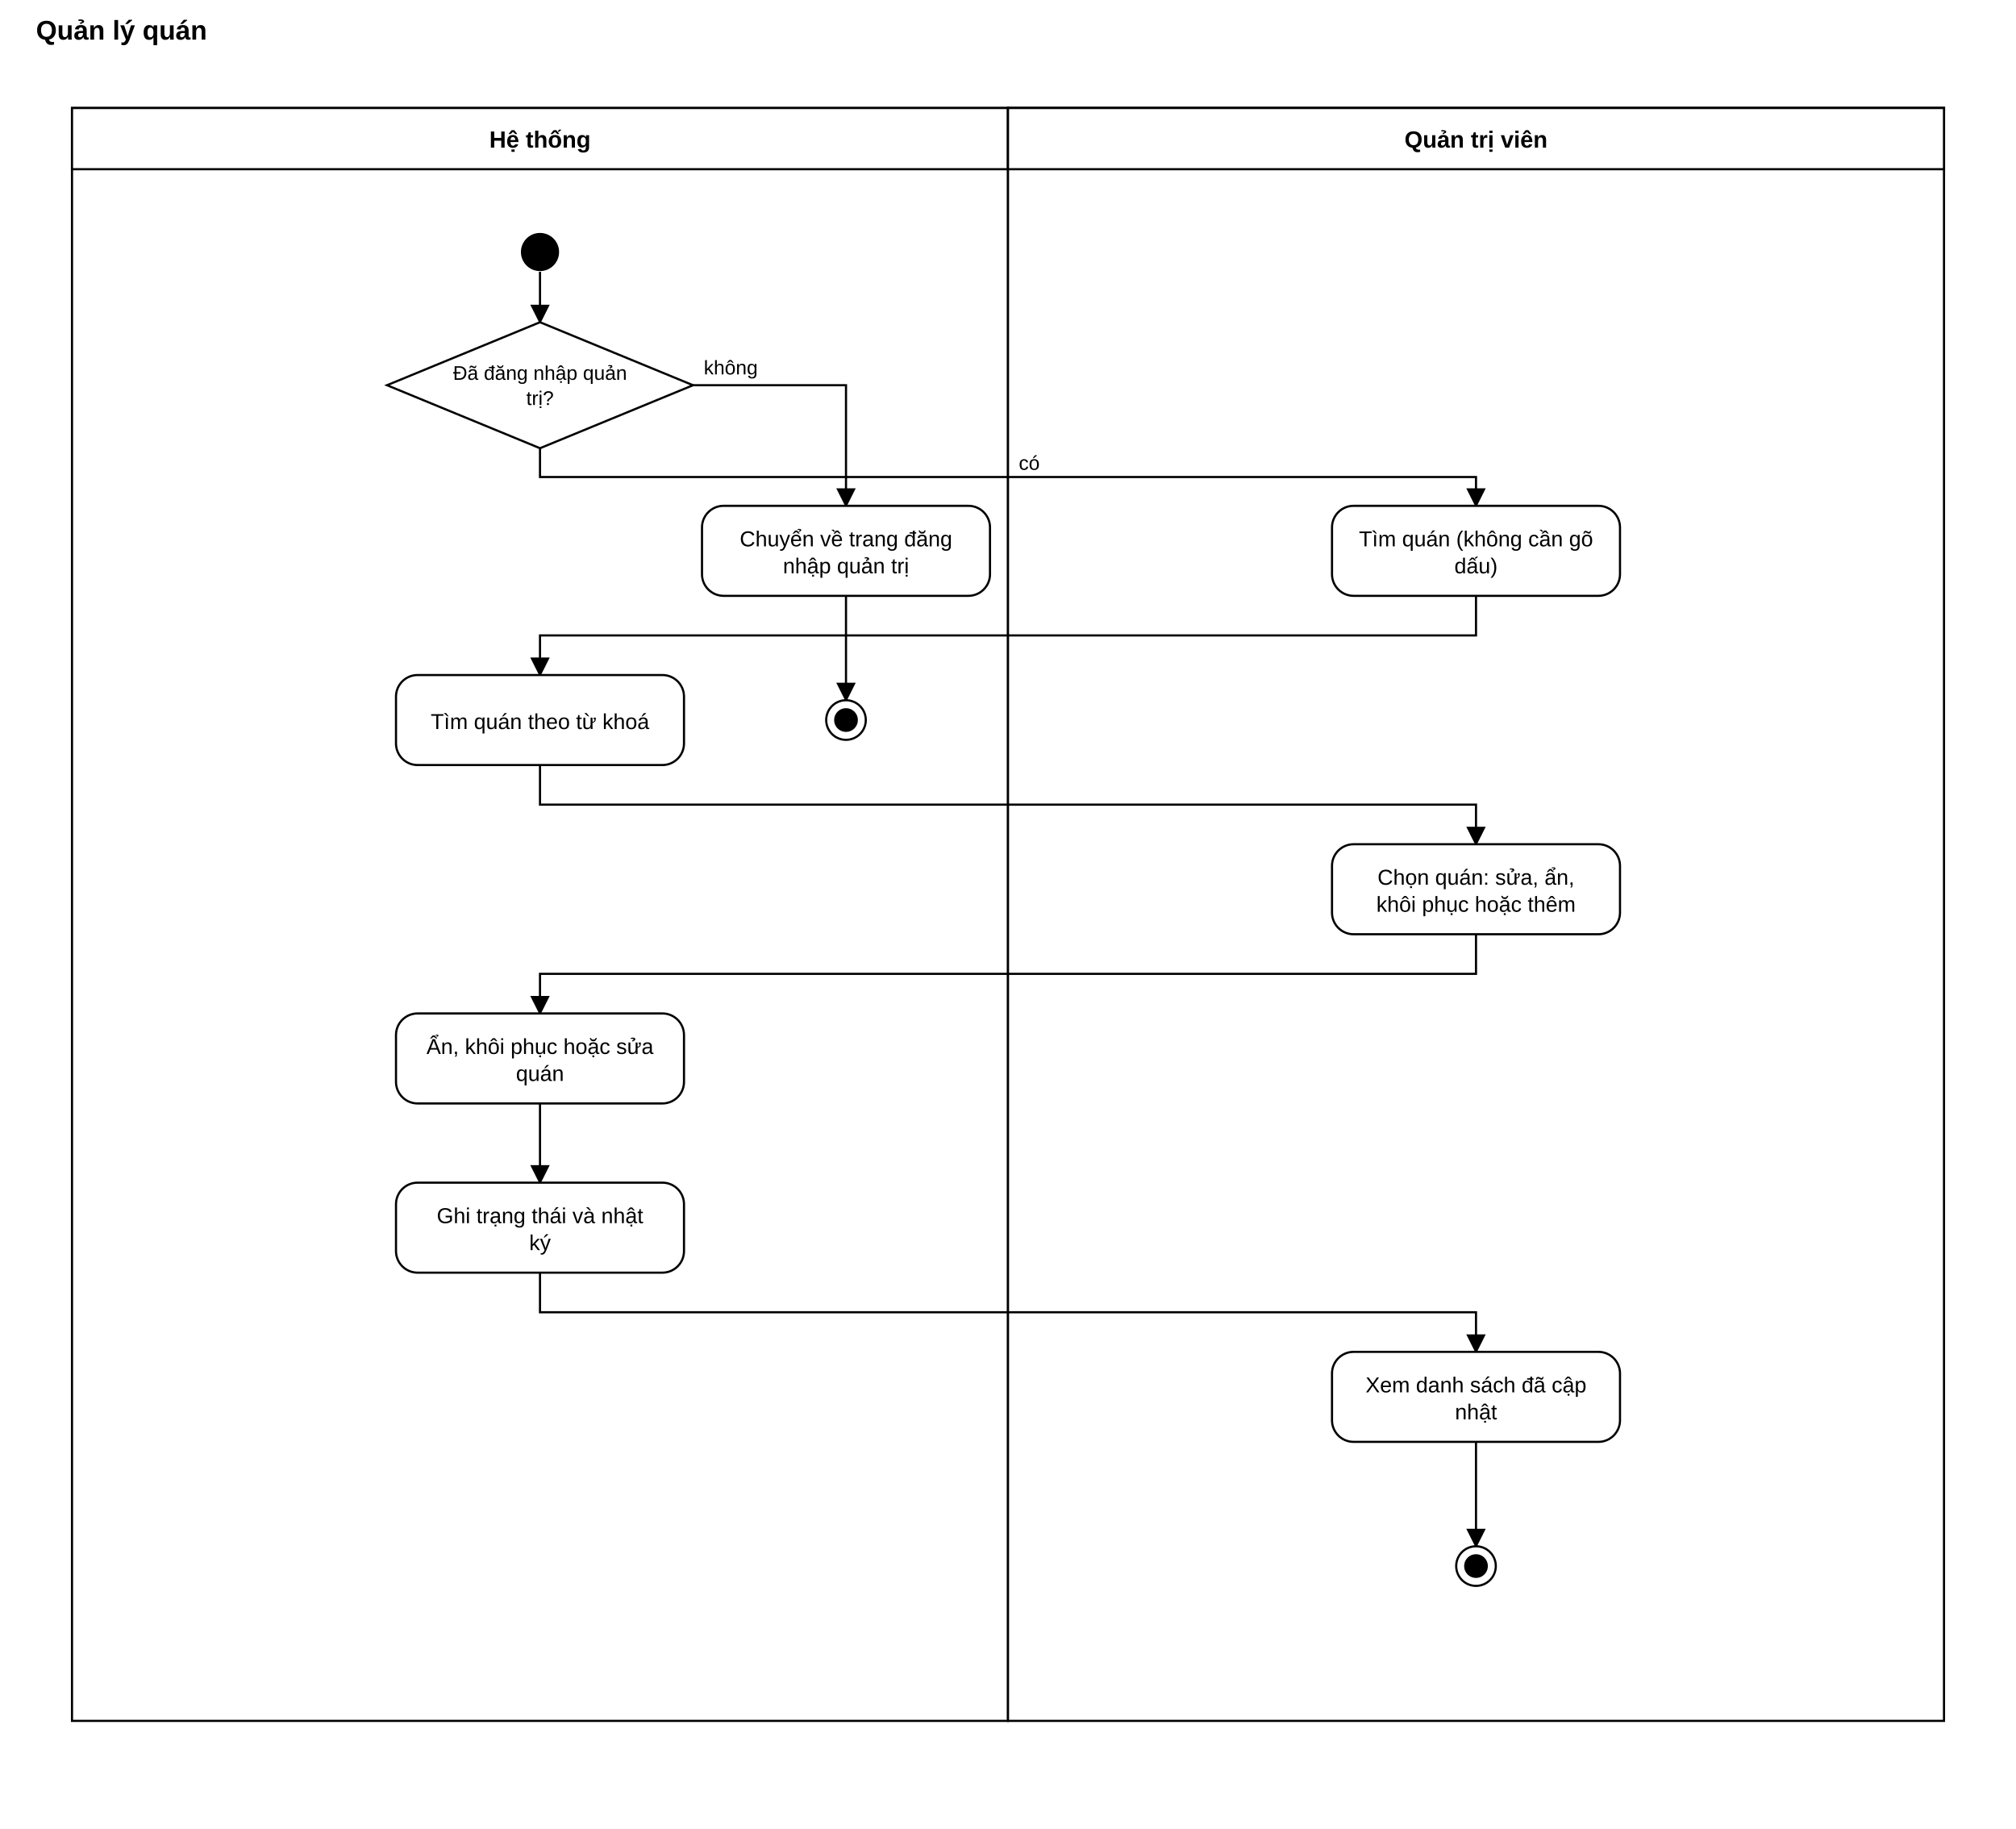
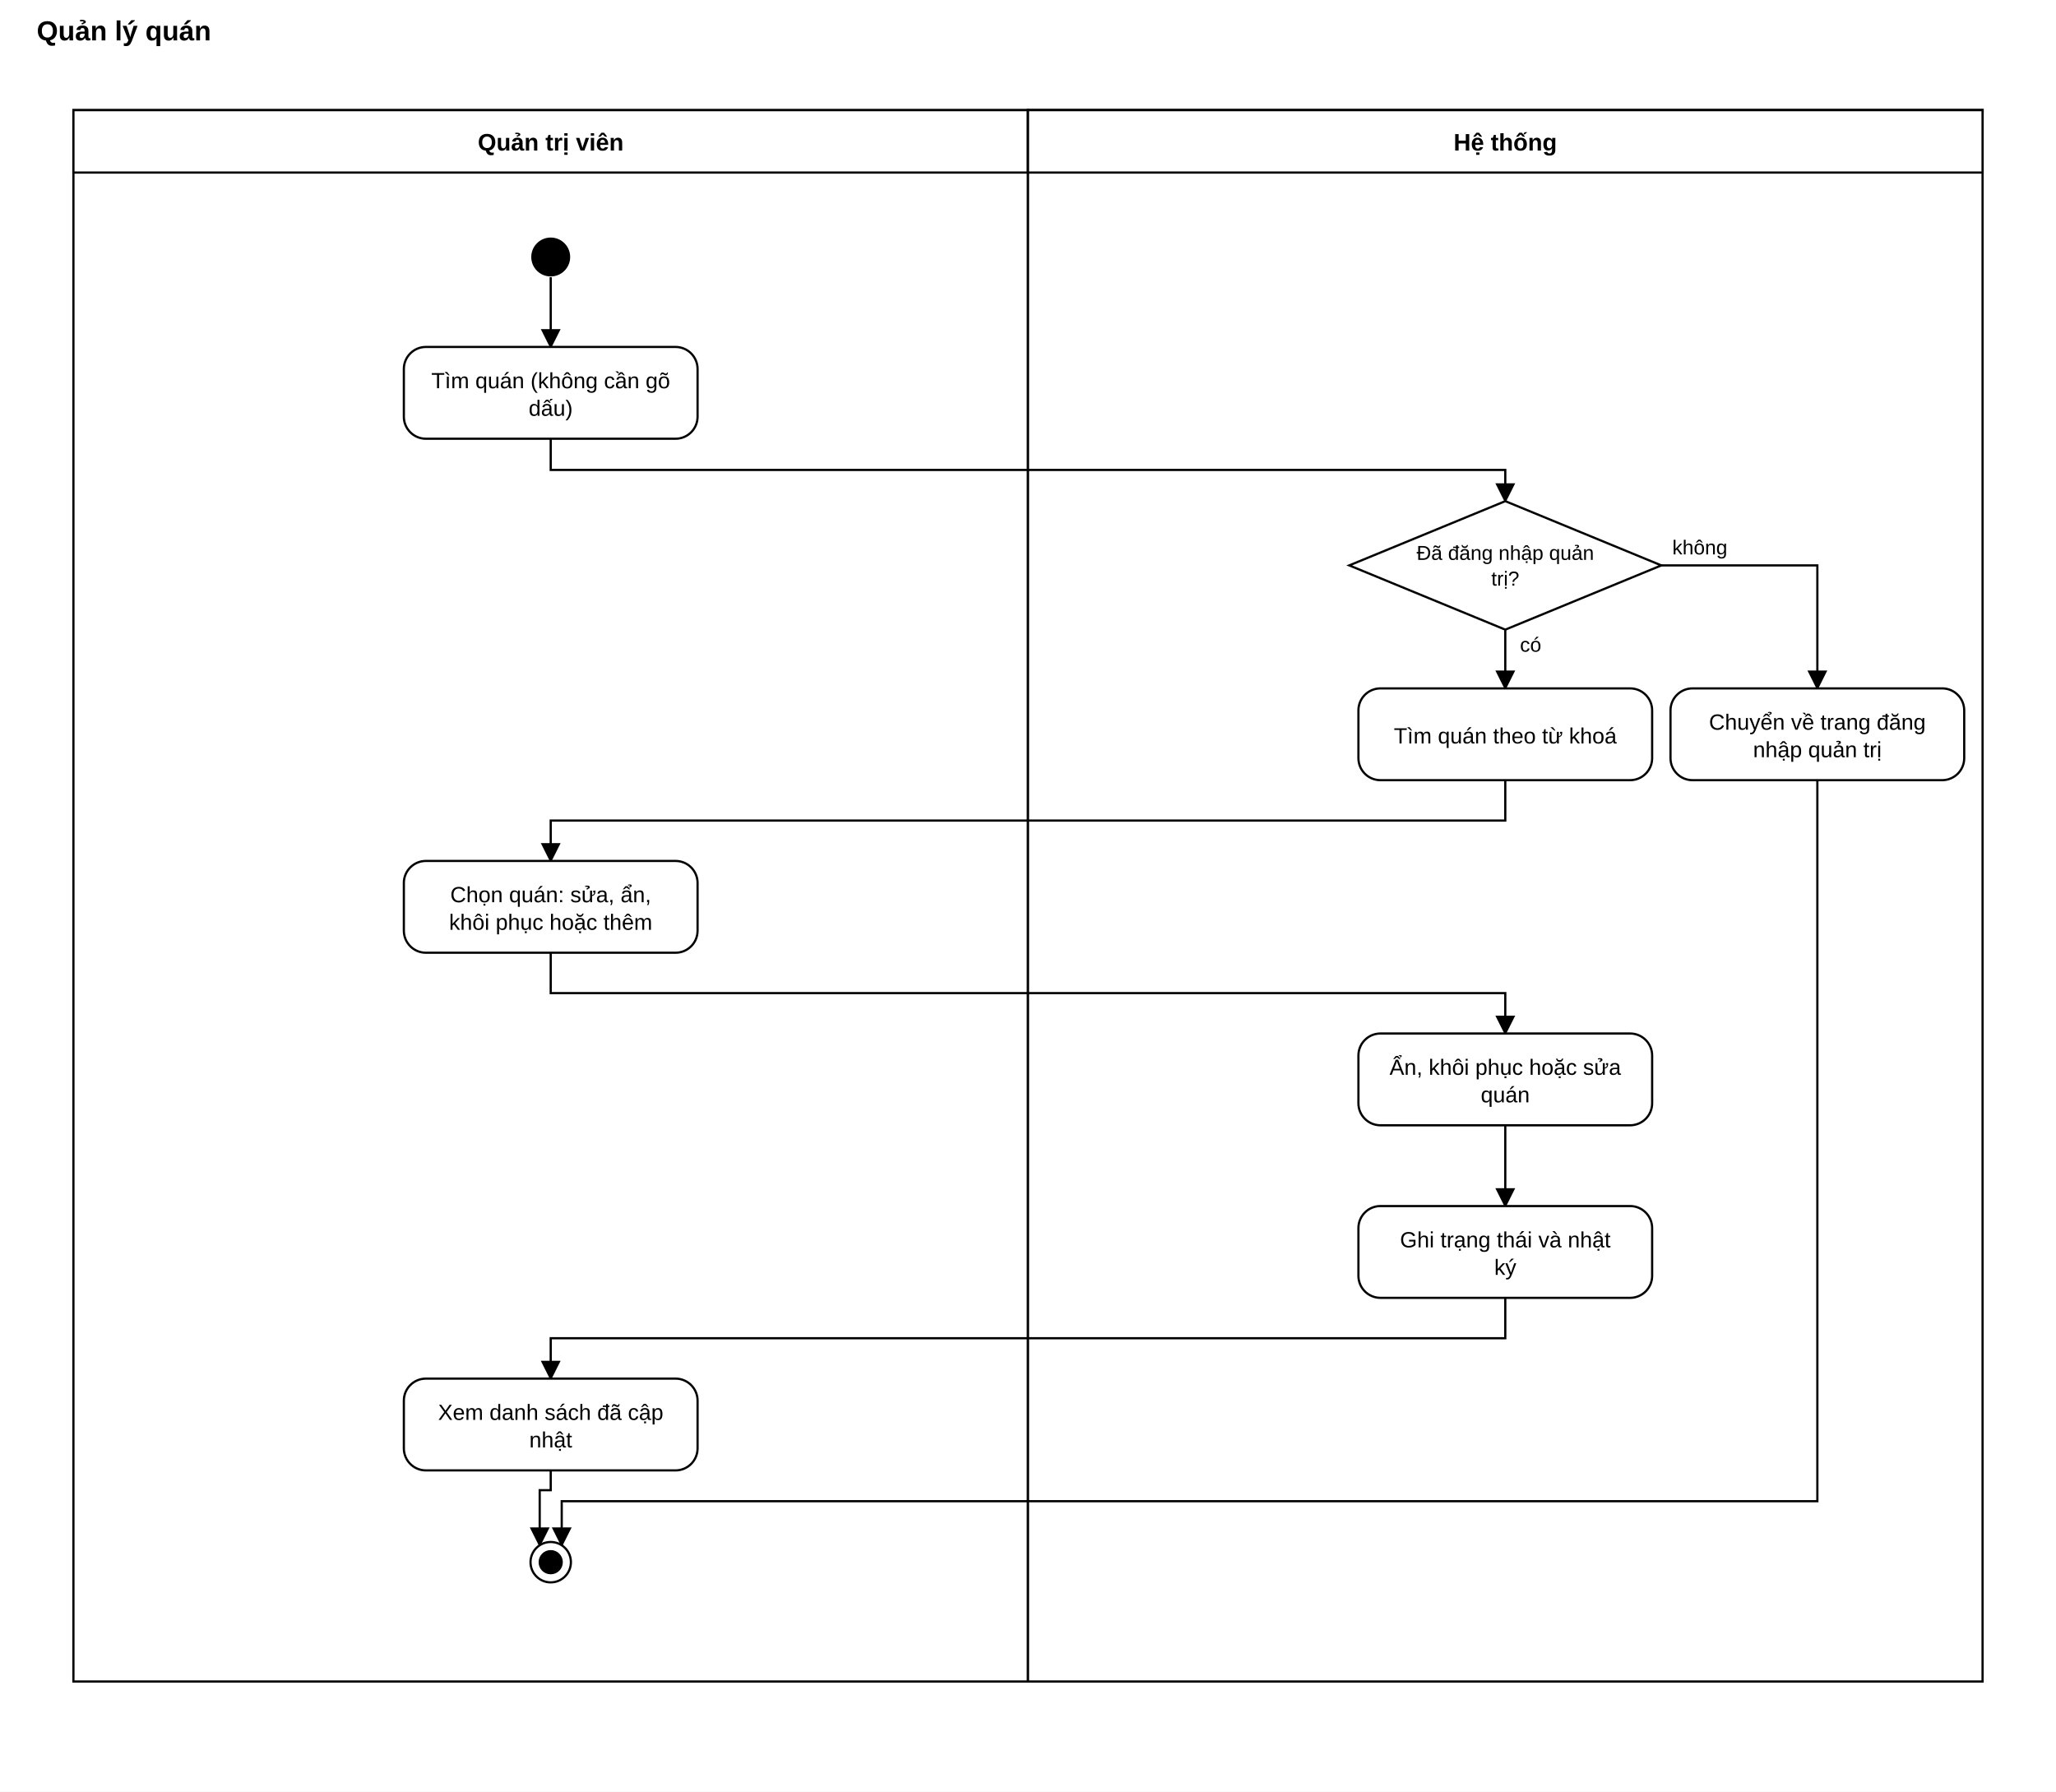
- <svg xmlns="http://www.w3.org/2000/svg" width="1120" height="1016" viewBox="0 0 1120 1016">
+ <svg xmlns="http://www.w3.org/2000/svg" width="1120" height="976" viewBox="0 0 1120 976">
  <defs>
    <marker id="dac" viewBox="0 0 10 10" refX="9" refY="5" markerWidth="9" markerHeight="9" orient="auto">
      <path d="M0,0 L10,5 L0,10 z" fill="#000" />
    </marker>
    <marker id="ho" viewBox="0 0 12 12" refX="11" refY="6" markerWidth="11" markerHeight="11" orient="auto">
      <path d="M1,1 L11,6 L1,11" fill="none" stroke="#000" stroke-width="1.2" />
    </marker>
  </defs>
  <rect width="100%" height="100%" fill="#fff" />
  <text x="20" y="22" font-family="Arial, Helvetica, sans-serif" font-size="15" text-anchor="start" font-weight="bold" fill="#000">Quản lý quán</text>
  <rect x="560" y="60" width="520" height="1" rx="0" fill="#fff" stroke="#000" stroke-width="1.2" />
-   <rect x="40" y="60" width="520" height="896" rx="0" fill="#fff" stroke="#000" stroke-width="1.2" />
+   <rect x="40" y="60" width="520" height="856" rx="0" fill="#fff" stroke="#000" stroke-width="1.2" />
  <rect x="40" y="60" width="520" height="34" rx="0" fill="#fff" stroke="#000" stroke-width="1.2" />
-   <text x="300.0" y="82" font-family="Arial, Helvetica, sans-serif" font-size="13" text-anchor="middle" font-weight="bold" fill="#000">Hệ thống</text>
-   <rect x="560" y="60" width="520" height="896" rx="0" fill="#fff" stroke="#000" stroke-width="1.2" />
+   <text x="300.0" y="82" font-family="Arial, Helvetica, sans-serif" font-size="13" text-anchor="middle" font-weight="bold" fill="#000">Quản trị viên</text>
+   <rect x="560" y="60" width="520" height="856" rx="0" fill="#fff" stroke="#000" stroke-width="1.2" />
  <rect x="560" y="60" width="520" height="34" rx="0" fill="#fff" stroke="#000" stroke-width="1.2" />
-   <text x="820.0" y="82" font-family="Arial, Helvetica, sans-serif" font-size="13" text-anchor="middle" font-weight="bold" fill="#000">Quản trị viên</text>
-   <line x1="300" y1="151.0" x2="300" y2="179.0" stroke="#000" stroke-width="1.2" marker-end="url(#dac)" />
-   <path d="M 300 249.0 V 265.0 H 820 V 281.0" fill="none" stroke="#000" stroke-width="1.2" marker-end="url(#dac)" />
-   <text x="566.0" y="261.0" font-family="Arial, Helvetica, sans-serif" font-size="11" text-anchor="start" font-weight="normal" fill="#000">có</text>
-   <path d="M 820 331.0 V 353.0 H 300 V 375.0" fill="none" stroke="#000" stroke-width="1.2" marker-end="url(#dac)" />
-   <path d="M 300 425.0 V 447.0 H 820 V 469.0" fill="none" stroke="#000" stroke-width="1.2" marker-end="url(#dac)" />
-   <path d="M 820 519.0 V 541.0 H 300 V 563.0" fill="none" stroke="#000" stroke-width="1.2" marker-end="url(#dac)" />
-   <line x1="300" y1="613.0" x2="300" y2="657.0" stroke="#000" stroke-width="1.2" marker-end="url(#dac)" />
-   <path d="M 300 707.0 V 729.0 H 820 V 751.0" fill="none" stroke="#000" stroke-width="1.2" marker-end="url(#dac)" />
-   <line x1="820" y1="801.0" x2="820" y2="859.0" stroke="#000" stroke-width="1.2" marker-end="url(#dac)" />
-   <path d="M 385.0 214 H 470 V 281.0" fill="none" stroke="#000" stroke-width="1.2" marker-end="url(#dac)" />
-   <text x="391.0" y="208" font-family="Arial, Helvetica, sans-serif" font-size="11" text-anchor="start" font-weight="normal" fill="#000">không</text>
-   <line x1="470" y1="331.0" x2="470" y2="389.0" stroke="#000" stroke-width="1.2" marker-end="url(#dac)" />
+   <text x="820.0" y="82" font-family="Arial, Helvetica, sans-serif" font-size="13" text-anchor="middle" font-weight="bold" fill="#000">Hệ thống</text>
+   <line x1="300" y1="151.0" x2="300" y2="189.0" stroke="#000" stroke-width="1.2" marker-end="url(#dac)" />
+   <path d="M 300 239.0 V 256.0 H 820 V 273.0" fill="none" stroke="#000" stroke-width="1.2" marker-end="url(#dac)" />
+   <line x1="820" y1="343.0" x2="820" y2="375.0" stroke="#000" stroke-width="1.2" marker-end="url(#dac)" />
+   <text x="828" y="355.0" font-family="Arial, Helvetica, sans-serif" font-size="11" text-anchor="start" font-weight="normal" fill="#000">có</text>
+   <path d="M 820 425.0 V 447.0 H 300 V 469.0" fill="none" stroke="#000" stroke-width="1.2" marker-end="url(#dac)" />
+   <path d="M 300 519.0 V 541.0 H 820 V 563.0" fill="none" stroke="#000" stroke-width="1.2" marker-end="url(#dac)" />
+   <line x1="820" y1="613.0" x2="820" y2="657.0" stroke="#000" stroke-width="1.2" marker-end="url(#dac)" />
+   <path d="M 820 707.0 V 729.0 H 300 V 751.0" fill="none" stroke="#000" stroke-width="1.2" marker-end="url(#dac)" />
+   <path d="M 905.0 308 H 990 V 375.0" fill="none" stroke="#000" stroke-width="1.2" marker-end="url(#dac)" />
+   <text x="911.0" y="302" font-family="Arial, Helvetica, sans-serif" font-size="11" text-anchor="start" font-weight="normal" fill="#000">không</text>
+   <path d="M 300 801.0 V 811.78 H 294.0 V 841.78" fill="none" stroke="#000" stroke-width="1.2" marker-end="url(#dac)" />
+   <path d="M 990 425.0 V 817.78 H 306.0 V 841.78" fill="none" stroke="#000" stroke-width="1.2" marker-end="url(#dac)" />
  <circle cx="300" cy="140" r="10" fill="#000" stroke="#000" stroke-width="1.2" />
-   <path d="M 300 179.0 L 385.0 214 L 300 249.0 L 215.0 214 Z" fill="#fff" stroke="#000" stroke-width="1.2" />
-   <text x="300" y="211" font-family="Arial, Helvetica, sans-serif" font-size="11" text-anchor="middle" font-weight="normal" fill="#000">Đã đăng nhập quản</text>
-   <text x="300" y="225" font-family="Arial, Helvetica, sans-serif" font-size="11" text-anchor="middle" font-weight="normal" fill="#000">trị?</text>
-   <rect x="740.0" y="281.0" width="160" height="50" rx="12" fill="#fff" stroke="#000" stroke-width="1.2" />
-   <text x="820" y="303.5" font-family="Arial, Helvetica, sans-serif" font-size="12" text-anchor="middle" font-weight="normal" fill="#000">Tìm quán (không cần gõ</text>
-   <text x="820" y="318.5" font-family="Arial, Helvetica, sans-serif" font-size="12" text-anchor="middle" font-weight="normal" fill="#000">dấu)</text>
-   <rect x="220.0" y="375.0" width="160" height="50" rx="12" fill="#fff" stroke="#000" stroke-width="1.2" />
-   <text x="300" y="405.0" font-family="Arial, Helvetica, sans-serif" font-size="12" text-anchor="middle" font-weight="normal" fill="#000">Tìm quán theo từ khoá</text>
-   <rect x="740.0" y="469.0" width="160" height="50" rx="12" fill="#fff" stroke="#000" stroke-width="1.2" />
-   <text x="820" y="491.5" font-family="Arial, Helvetica, sans-serif" font-size="12" text-anchor="middle" font-weight="normal" fill="#000">Chọn quán: sửa, ẩn,</text>
-   <text x="820" y="506.5" font-family="Arial, Helvetica, sans-serif" font-size="12" text-anchor="middle" font-weight="normal" fill="#000">khôi phục hoặc thêm</text>
-   <rect x="220.0" y="563.0" width="160" height="50" rx="12" fill="#fff" stroke="#000" stroke-width="1.2" />
-   <text x="300" y="585.5" font-family="Arial, Helvetica, sans-serif" font-size="12" text-anchor="middle" font-weight="normal" fill="#000">Ẩn, khôi phục hoặc sửa</text>
-   <text x="300" y="600.5" font-family="Arial, Helvetica, sans-serif" font-size="12" text-anchor="middle" font-weight="normal" fill="#000">quán</text>
-   <rect x="220.0" y="657.0" width="160" height="50" rx="12" fill="#fff" stroke="#000" stroke-width="1.2" />
-   <text x="300" y="679.5" font-family="Arial, Helvetica, sans-serif" font-size="12" text-anchor="middle" font-weight="normal" fill="#000">Ghi trạng thái và nhật</text>
-   <text x="300" y="694.5" font-family="Arial, Helvetica, sans-serif" font-size="12" text-anchor="middle" font-weight="normal" fill="#000">ký</text>
-   <rect x="740.0" y="751.0" width="160" height="50" rx="12" fill="#fff" stroke="#000" stroke-width="1.2" />
-   <text x="820" y="773.5" font-family="Arial, Helvetica, sans-serif" font-size="12" text-anchor="middle" font-weight="normal" fill="#000">Xem danh sách đã cập</text>
-   <text x="820" y="788.5" font-family="Arial, Helvetica, sans-serif" font-size="12" text-anchor="middle" font-weight="normal" fill="#000">nhật</text>
-   <circle cx="820" cy="870" r="11" fill="#fff" stroke="#000" stroke-width="1.2" />
-   <circle cx="820" cy="870" r="6" fill="#000" stroke="#000" stroke-width="1.2" />
-   <rect x="390.0" y="281.0" width="160" height="50" rx="12" fill="#fff" stroke="#000" stroke-width="1.2" />
-   <text x="470" y="303.5" font-family="Arial, Helvetica, sans-serif" font-size="12" text-anchor="middle" font-weight="normal" fill="#000">Chuyển về trang đăng</text>
-   <text x="470" y="318.5" font-family="Arial, Helvetica, sans-serif" font-size="12" text-anchor="middle" font-weight="normal" fill="#000">nhập quản trị</text>
-   <circle cx="470" cy="400" r="11" fill="#fff" stroke="#000" stroke-width="1.2" />
-   <circle cx="470" cy="400" r="6" fill="#000" stroke="#000" stroke-width="1.2" />
+   <rect x="220.0" y="189.0" width="160" height="50" rx="12" fill="#fff" stroke="#000" stroke-width="1.2" />
+   <text x="300" y="211.5" font-family="Arial, Helvetica, sans-serif" font-size="12" text-anchor="middle" font-weight="normal" fill="#000">Tìm quán (không cần gõ</text>
+   <text x="300" y="226.5" font-family="Arial, Helvetica, sans-serif" font-size="12" text-anchor="middle" font-weight="normal" fill="#000">dấu)</text>
+   <path d="M 820 273.0 L 905.0 308 L 820 343.0 L 735.0 308 Z" fill="#fff" stroke="#000" stroke-width="1.2" />
+   <text x="820" y="305" font-family="Arial, Helvetica, sans-serif" font-size="11" text-anchor="middle" font-weight="normal" fill="#000">Đã đăng nhập quản</text>
+   <text x="820" y="319" font-family="Arial, Helvetica, sans-serif" font-size="11" text-anchor="middle" font-weight="normal" fill="#000">trị?</text>
+   <rect x="740.0" y="375.0" width="160" height="50" rx="12" fill="#fff" stroke="#000" stroke-width="1.2" />
+   <text x="820" y="405.0" font-family="Arial, Helvetica, sans-serif" font-size="12" text-anchor="middle" font-weight="normal" fill="#000">Tìm quán theo từ khoá</text>
+   <rect x="220.0" y="469.0" width="160" height="50" rx="12" fill="#fff" stroke="#000" stroke-width="1.2" />
+   <text x="300" y="491.5" font-family="Arial, Helvetica, sans-serif" font-size="12" text-anchor="middle" font-weight="normal" fill="#000">Chọn quán: sửa, ẩn,</text>
+   <text x="300" y="506.5" font-family="Arial, Helvetica, sans-serif" font-size="12" text-anchor="middle" font-weight="normal" fill="#000">khôi phục hoặc thêm</text>
+   <rect x="740.0" y="563.0" width="160" height="50" rx="12" fill="#fff" stroke="#000" stroke-width="1.2" />
+   <text x="820" y="585.5" font-family="Arial, Helvetica, sans-serif" font-size="12" text-anchor="middle" font-weight="normal" fill="#000">Ẩn, khôi phục hoặc sửa</text>
+   <text x="820" y="600.5" font-family="Arial, Helvetica, sans-serif" font-size="12" text-anchor="middle" font-weight="normal" fill="#000">quán</text>
+   <rect x="740.0" y="657.0" width="160" height="50" rx="12" fill="#fff" stroke="#000" stroke-width="1.2" />
+   <text x="820" y="679.5" font-family="Arial, Helvetica, sans-serif" font-size="12" text-anchor="middle" font-weight="normal" fill="#000">Ghi trạng thái và nhật</text>
+   <text x="820" y="694.5" font-family="Arial, Helvetica, sans-serif" font-size="12" text-anchor="middle" font-weight="normal" fill="#000">ký</text>
+   <rect x="220.0" y="751.0" width="160" height="50" rx="12" fill="#fff" stroke="#000" stroke-width="1.2" />
+   <text x="300" y="773.5" font-family="Arial, Helvetica, sans-serif" font-size="12" text-anchor="middle" font-weight="normal" fill="#000">Xem danh sách đã cập</text>
+   <text x="300" y="788.5" font-family="Arial, Helvetica, sans-serif" font-size="12" text-anchor="middle" font-weight="normal" fill="#000">nhật</text>
+   <rect x="910.0" y="375.0" width="160" height="50" rx="12" fill="#fff" stroke="#000" stroke-width="1.2" />
+   <text x="990" y="397.5" font-family="Arial, Helvetica, sans-serif" font-size="12" text-anchor="middle" font-weight="normal" fill="#000">Chuyển về trang đăng</text>
+   <text x="990" y="412.5" font-family="Arial, Helvetica, sans-serif" font-size="12" text-anchor="middle" font-weight="normal" fill="#000">nhập quản trị</text>
+   <circle cx="300" cy="851.0" r="11" fill="#fff" stroke="#000" stroke-width="1.2" />
+   <circle cx="300" cy="851.0" r="6" fill="#000" stroke="#000" stroke-width="1.2" />
</svg>
